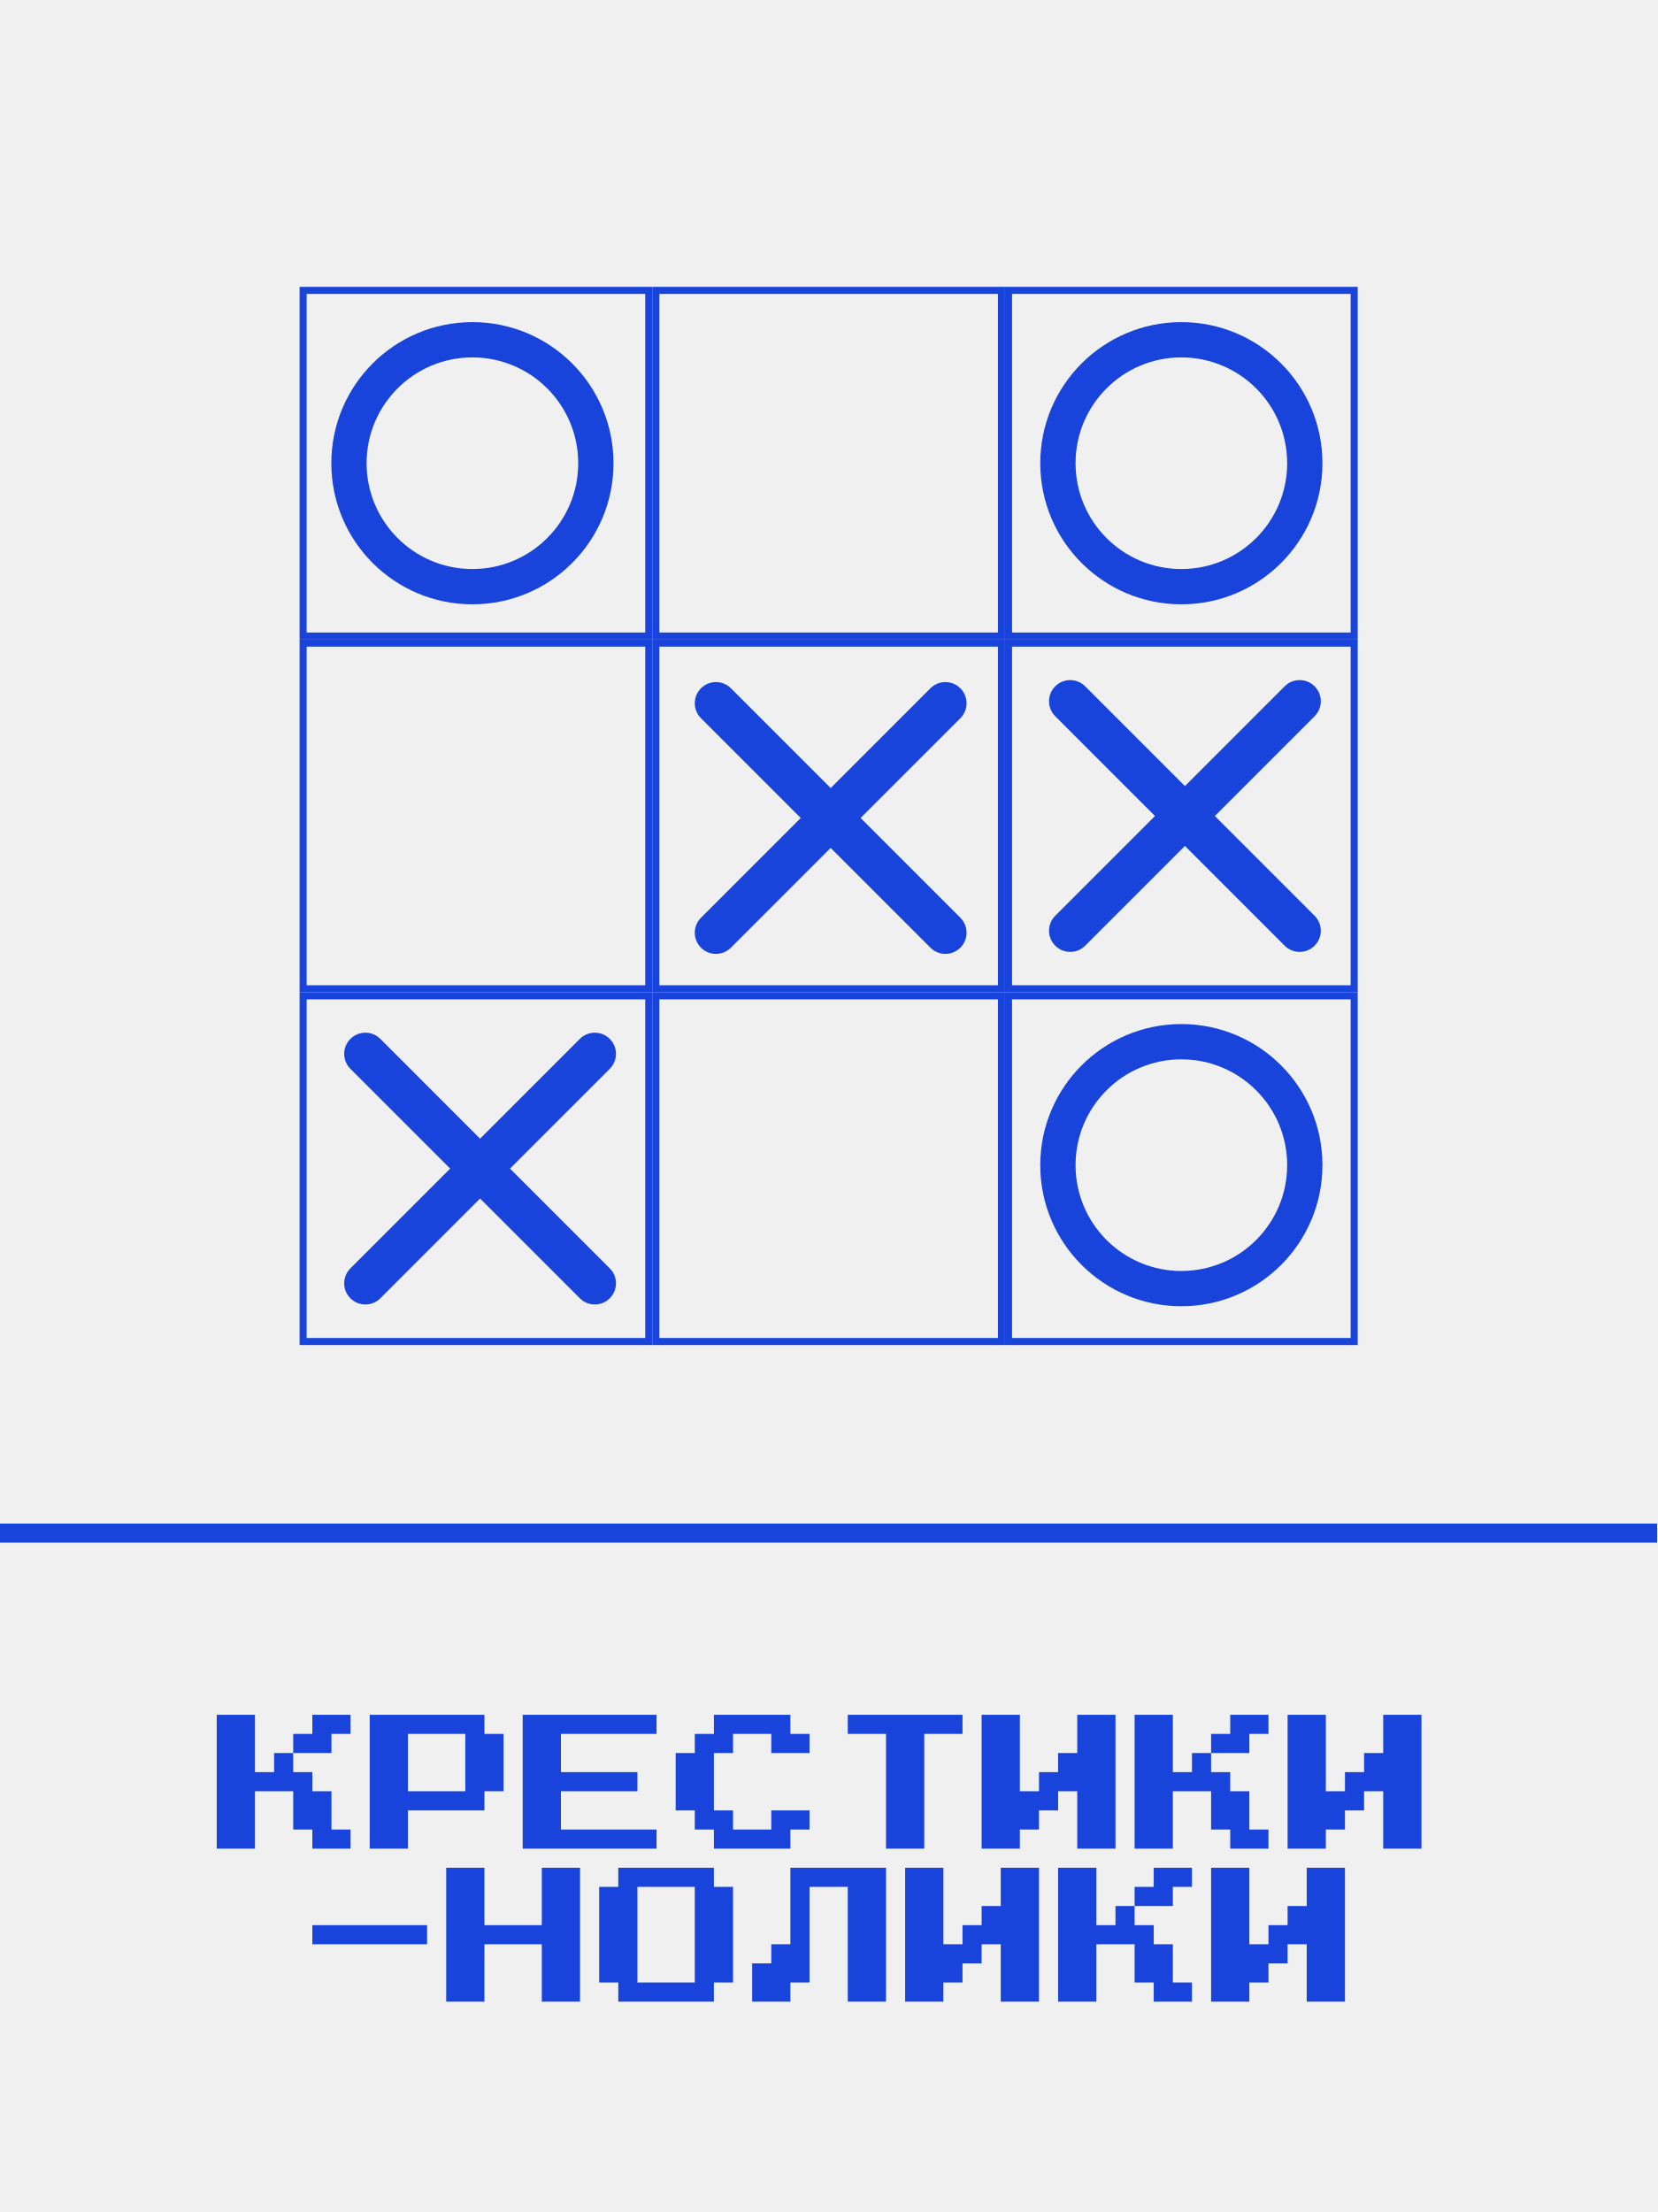
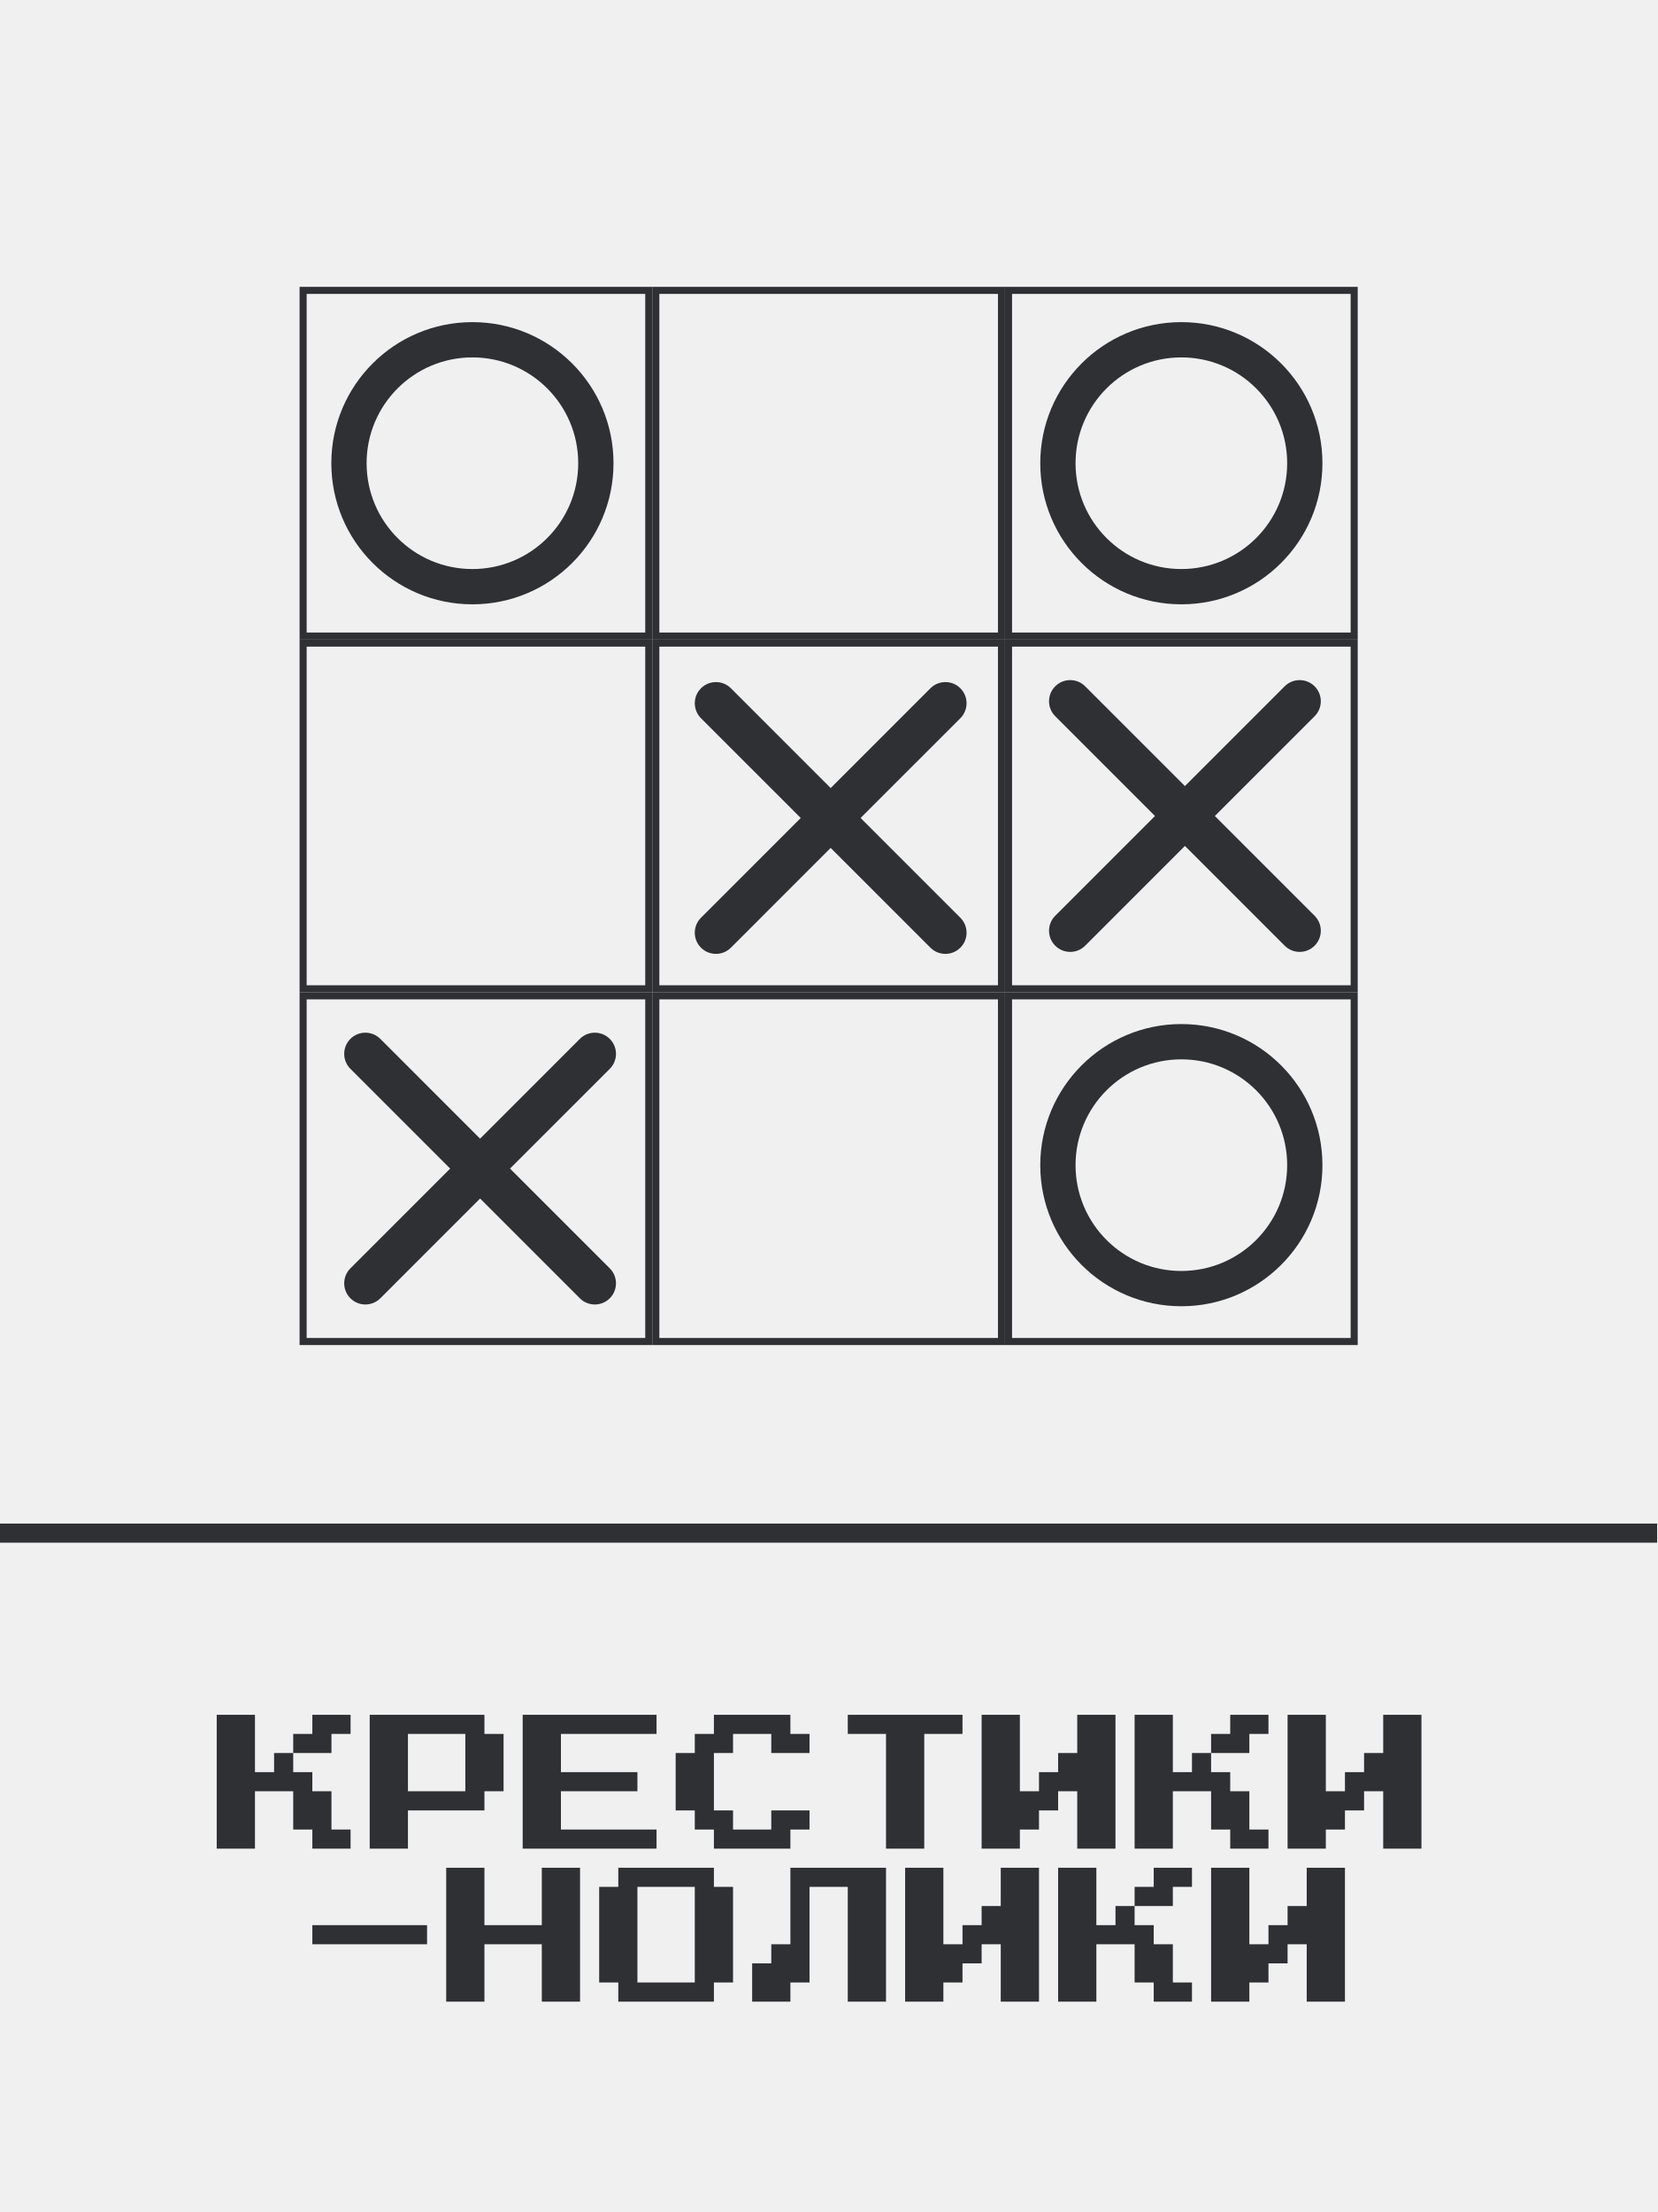
<svg xmlns="http://www.w3.org/2000/svg" width="260" height="347" viewBox="0 0 260 347" fill="none">
-   <g clip-path="url(#clip0_717_102)">
-     <mask id="path-2-inside-1_717_102" fill="white">
+   <g clip-path="url(#clip0_719_238)">
+     <mask id="path-2-inside-1_719_238" fill="white">
      <path d="M0 239H260V347H0V239Z" />
    </mask>
-     <path d="M0 242H260V236H0V242Z" fill="#1844DC" mask="url(#path-2-inside-1_717_102)" />
-     <path d="M43 275H46V278H49V281H52V287H55V290H49V287H46V281H40V290H34V269H40V278H43V275ZM55 269V272H52V275H46V272H49V269H55ZM58 290V269H76V272H79V281H76V284H64V290H58ZM64 281H73V272H64V281ZM82 290V269H103V272H88V278H100V281H88V287H103V290H82ZM112 290V287H109V284H106V275H109V272H112V269H124V272H127V275H121V272H115V275H112V284H115V287H121V284H127V287H124V290H112ZM139 290V272H133V269H151V272H145V290H139ZM154 290V269H160V281H163V278H166V275H169V269H175V290H169V281H166V284H163V287H160V290H154ZM187 275H190V278H193V281H196V287H199V290H193V287H190V281H184V290H178V269H184V278H187V275ZM199 269V272H196V275H190V272H193V269H199ZM202 290V269H208V281H211V278H214V275H217V269H223V290H217V281H214V284H211V287H208V290H202ZM49 305V302H67V305H49ZM70 314V293H76V302H85V293H91V314H85V305H76V314H70ZM97 314V311H94V296H97V293H112V296H115V311H112V314H97ZM100 311H109V296H100V311ZM118 314V308H121V305H124V293H139V314H133V296H127V311H124V314H118ZM142 314V293H148V305H151V302H154V299H157V293H163V314H157V305H154V308H151V311H148V314H142ZM175 299H178V302H181V305H184V311H187V314H181V311H178V305H172V314H166V293H172V302H175V299ZM187 293V296H184V299H178V296H181V293H187ZM190 314V293H196V305H199V302H202V299H205V293H211V314H205V305H202V308H199V311H196V314H190Z" fill="#1844DC" />
-     <mask id="mask0_717_102" style="mask-type:alpha" maskUnits="userSpaceOnUse" x="0" y="0" width="260" height="239">
+     <path d="M0 242H260V236H0V242Z" fill="#2E3034" mask="url(#path-2-inside-1_719_238)" />
+     <path d="M43 275H46V278H49V281H52V287H55V290H49V287H46V281H40V290H34V269H40V278H43V275ZM55 269V272H52V275H46V272H49V269H55ZM58 290V269H76V272H79V281H76V284H64V290H58ZM64 281H73V272H64V281ZM82 290V269H103V272H88V278H100V281H88V287H103V290H82ZM112 290V287H109V284H106V275H109V272H112V269H124V272H127V275H121V272H115V275H112V284H115V287H121V284H127V287H124V290H112ZM139 290V272H133V269H151V272H145V290H139ZM154 290V269H160V281H163V278H166V275H169V269H175V290H169V281H166V284H163V287H160V290H154ZM187 275H190V278H193V281H196V287H199V290H193V287H190V281H184V290H178V269H184V278H187V275ZM199 269V272H196V275H190V272H193V269H199ZM202 290V269H208V281H211V278H214V275H217V269H223V290H217V281H214V284H211V287H208V290H202ZM49 305V302H67V305H49ZM70 314V293H76V302H85V293H91V314H85V305H76V314H70ZM97 314V311H94V296H97V293H112V296H115V311H112V314H97ZM100 311H109V296H100V311ZM118 314V308H121V305H124V293H139V314H133V296H127V311H124V314H118ZM142 314V293H148V305H151V302H154V299H157V293H163V314H157V305H154V308H151V311H148V314H142ZM175 299H178V302H181V305H184V311H187V314H181V311H178V305H172V314H166V293H172V302H175V299ZM187 293V296H184V299H178V296H181V293H187ZM190 314V293H196V305H199V302H202V299H205V293H211V314H205V305H202V308H199V311H196V314H190Z" fill="#2E3034" />
+     <mask id="mask0_719_238" style="mask-type:alpha" maskUnits="userSpaceOnUse" x="0" y="0" width="260" height="239">
      <path d="M0 0H260V239H0V0Z" fill="#26B8B5" />
    </mask>
-     <g mask="url(#mask0_717_102)">
-       <rect x="47.553" y="45.553" width="54.227" height="54.227" stroke="#1844DC" stroke-width="1.107" />
-       <rect x="47.553" y="156.22" width="54.227" height="54.227" stroke="#1844DC" stroke-width="1.107" />
-       <rect x="158.22" y="45.553" width="54.227" height="54.227" stroke="#1844DC" stroke-width="1.107" />
-       <rect x="158.22" y="156.22" width="54.227" height="54.227" stroke="#1844DC" stroke-width="1.107" />
-       <rect x="47.553" y="100.887" width="54.227" height="54.227" stroke="#1844DC" stroke-width="1.107" />
-       <rect x="158.22" y="100.887" width="54.227" height="54.227" stroke="#1844DC" stroke-width="1.107" />
-       <rect x="102.887" y="45.553" width="54.227" height="54.227" stroke="#1844DC" stroke-width="1.107" />
-       <rect x="102.887" y="156.22" width="54.227" height="54.227" stroke="#1844DC" stroke-width="1.107" />
-       <rect x="102.887" y="100.887" width="54.227" height="54.227" stroke="#1844DC" stroke-width="1.107" />
-       <path d="M207.467 72.666C207.467 84.89 197.557 94.8 185.334 94.8C173.11 94.8 163.2 84.89 163.2 72.666C163.2 60.443 173.11 50.533 185.334 50.533C197.557 50.533 207.467 60.443 207.467 72.666ZM168.734 72.666C168.734 81.835 176.166 89.266 185.334 89.266C194.501 89.266 201.934 81.835 201.934 72.666C201.934 63.499 194.501 56.066 185.334 56.066C176.166 56.066 168.734 63.499 168.734 72.666Z" fill="#1844DC" />
-       <path d="M96.247 72.666C96.247 84.89 86.337 94.8 74.113 94.8C61.889 94.8 51.98 84.89 51.98 72.666C51.98 60.443 61.889 50.533 74.113 50.533C86.337 50.533 96.247 60.443 96.247 72.666ZM57.513 72.666C57.513 81.835 64.945 89.266 74.113 89.266C83.281 89.266 90.713 81.835 90.713 72.666C90.713 63.499 83.281 56.066 74.113 56.066C64.945 56.066 57.513 63.499 57.513 72.666Z" fill="#1844DC" />
-       <path d="M207.467 182.78C207.467 195.004 197.557 204.913 185.334 204.913C173.11 204.913 163.2 195.004 163.2 182.78C163.2 170.556 173.11 160.646 185.334 160.646C197.557 160.646 207.467 170.556 207.467 182.78ZM168.734 182.78C168.734 191.948 176.166 199.38 185.334 199.38C194.501 199.38 201.934 191.948 201.934 182.78C201.934 173.612 194.501 166.18 185.334 166.18C176.166 166.18 168.734 173.612 168.734 182.78Z" fill="#1844DC" />
-       <path d="M170.243 148.353C168.946 149.649 166.844 149.649 165.548 148.353C164.251 147.056 164.251 144.954 165.548 143.657L181.198 128.007L165.548 112.356C164.251 111.06 164.251 108.957 165.548 107.661C166.844 106.364 168.946 106.364 170.243 107.661L185.893 123.312L201.544 107.661C202.841 106.364 204.943 106.364 206.239 107.661C207.536 108.957 207.536 111.06 206.239 112.356L190.589 128.007L206.239 143.657C207.536 144.954 207.536 147.056 206.239 148.353C204.943 149.649 202.841 149.649 201.544 148.353L185.893 132.702L170.243 148.353Z" fill="#1844DC" />
-       <path d="M114.668 148.664C113.371 149.961 111.269 149.961 109.972 148.664C108.676 147.368 108.676 145.265 109.972 143.969L125.623 128.318L109.972 112.668C108.676 111.371 108.676 109.269 109.972 107.972C111.269 106.676 113.371 106.676 114.668 107.972L130.318 123.623L145.969 107.972C147.265 106.676 149.368 106.676 150.664 107.972C151.961 109.269 151.961 111.371 150.664 112.668L135.013 128.318L150.664 143.969C151.961 145.265 151.961 147.368 150.664 148.664C149.368 149.961 147.265 149.961 145.969 148.664L130.318 133.013L114.668 148.664Z" fill="#1844DC" />
-       <path d="M59.668 203.664C58.371 204.961 56.269 204.961 54.972 203.664C53.676 202.368 53.676 200.265 54.972 198.969L70.623 183.318L54.972 167.668C53.676 166.371 53.676 164.269 54.972 162.972C56.269 161.676 58.371 161.676 59.668 162.972L75.318 178.623L90.969 162.972C92.265 161.676 94.368 161.676 95.664 162.972C96.961 164.269 96.961 166.371 95.664 167.668L80.013 183.318L95.664 198.969C96.961 200.265 96.961 202.368 95.664 203.664C94.368 204.961 92.265 204.961 90.969 203.664L75.318 188.013L59.668 203.664Z" fill="#1844DC" />
+     <g mask="url(#mask0_719_238)">
+       <rect x="47.553" y="45.553" width="54.227" height="54.227" stroke="#2E3034" stroke-width="1.107" />
+       <rect x="47.553" y="156.22" width="54.227" height="54.227" stroke="#2E3034" stroke-width="1.107" />
+       <rect x="158.22" y="45.553" width="54.227" height="54.227" stroke="#2E3034" stroke-width="1.107" />
+       <rect x="158.22" y="156.22" width="54.227" height="54.227" stroke="#2E3034" stroke-width="1.107" />
+       <rect x="47.553" y="100.887" width="54.227" height="54.227" stroke="#2E3034" stroke-width="1.107" />
+       <rect x="158.22" y="100.887" width="54.227" height="54.227" stroke="#2E3034" stroke-width="1.107" />
+       <rect x="102.887" y="45.553" width="54.227" height="54.227" stroke="#2E3034" stroke-width="1.107" />
+       <rect x="102.887" y="156.22" width="54.227" height="54.227" stroke="#2E3034" stroke-width="1.107" />
+       <rect x="102.887" y="100.887" width="54.227" height="54.227" stroke="#2E3034" stroke-width="1.107" />
+       <path d="M207.467 72.666C207.467 84.89 197.557 94.8 185.334 94.8C173.11 94.8 163.2 84.89 163.2 72.666C163.2 60.443 173.11 50.533 185.334 50.533C197.557 50.533 207.467 60.443 207.467 72.666ZM168.734 72.666C168.734 81.835 176.166 89.266 185.334 89.266C194.501 89.266 201.934 81.835 201.934 72.666C201.934 63.499 194.501 56.066 185.334 56.066C176.166 56.066 168.734 63.499 168.734 72.666Z" fill="#2E3034" />
+       <path d="M96.247 72.666C96.247 84.89 86.337 94.8 74.113 94.8C61.889 94.8 51.98 84.89 51.98 72.666C51.98 60.443 61.889 50.533 74.113 50.533C86.337 50.533 96.247 60.443 96.247 72.666ZM57.513 72.666C57.513 81.835 64.945 89.266 74.113 89.266C83.281 89.266 90.713 81.835 90.713 72.666C90.713 63.499 83.281 56.066 74.113 56.066C64.945 56.066 57.513 63.499 57.513 72.666Z" fill="#2E3034" />
+       <path d="M207.467 182.78C207.467 195.004 197.557 204.913 185.334 204.913C173.11 204.913 163.2 195.004 163.2 182.78C163.2 170.556 173.11 160.646 185.334 160.646C197.557 160.646 207.467 170.556 207.467 182.78ZM168.734 182.78C168.734 191.948 176.166 199.38 185.334 199.38C194.501 199.38 201.934 191.948 201.934 182.78C201.934 173.612 194.501 166.18 185.334 166.18C176.166 166.18 168.734 173.612 168.734 182.78Z" fill="#2E3034" />
+       <path d="M170.243 148.353C168.946 149.649 166.844 149.649 165.548 148.353C164.251 147.056 164.251 144.954 165.548 143.657L181.198 128.007L165.548 112.356C164.251 111.06 164.251 108.957 165.548 107.661C166.844 106.364 168.946 106.364 170.243 107.661L185.893 123.312L201.544 107.661C202.841 106.364 204.943 106.364 206.239 107.661C207.536 108.957 207.536 111.06 206.239 112.356L190.589 128.007L206.239 143.657C207.536 144.954 207.536 147.056 206.239 148.353C204.943 149.649 202.841 149.649 201.544 148.353L185.893 132.702L170.243 148.353Z" fill="#2E3034" />
+       <path d="M114.668 148.664C113.371 149.961 111.269 149.961 109.972 148.664C108.676 147.368 108.676 145.265 109.972 143.969L125.623 128.318L109.972 112.668C108.676 111.371 108.676 109.269 109.972 107.972C111.269 106.676 113.371 106.676 114.668 107.972L130.318 123.623L145.969 107.972C147.265 106.676 149.368 106.676 150.664 107.972C151.961 109.269 151.961 111.371 150.664 112.668L135.013 128.318L150.664 143.969C151.961 145.265 151.961 147.368 150.664 148.664C149.368 149.961 147.265 149.961 145.969 148.664L130.318 133.013L114.668 148.664Z" fill="#2E3034" />
+       <path d="M59.668 203.664C58.371 204.961 56.269 204.961 54.972 203.664C53.676 202.368 53.676 200.265 54.972 198.969L70.623 183.318L54.972 167.668C53.676 166.371 53.676 164.269 54.972 162.972C56.269 161.676 58.371 161.676 59.668 162.972L75.318 178.623L90.969 162.972C92.265 161.676 94.368 161.676 95.664 162.972C96.961 164.269 96.961 166.371 95.664 167.668L80.013 183.318L95.664 198.969C96.961 200.265 96.961 202.368 95.664 203.664C94.368 204.961 92.265 204.961 90.969 203.664L75.318 188.013L59.668 203.664Z" fill="#2E3034" />
    </g>
  </g>
  <defs>
-     <clipPath id="clip0_717_102">
+     <clipPath id="clip0_719_238">
      <rect width="260" height="346.66" rx="10" fill="white" />
    </clipPath>
  </defs>
</svg>
